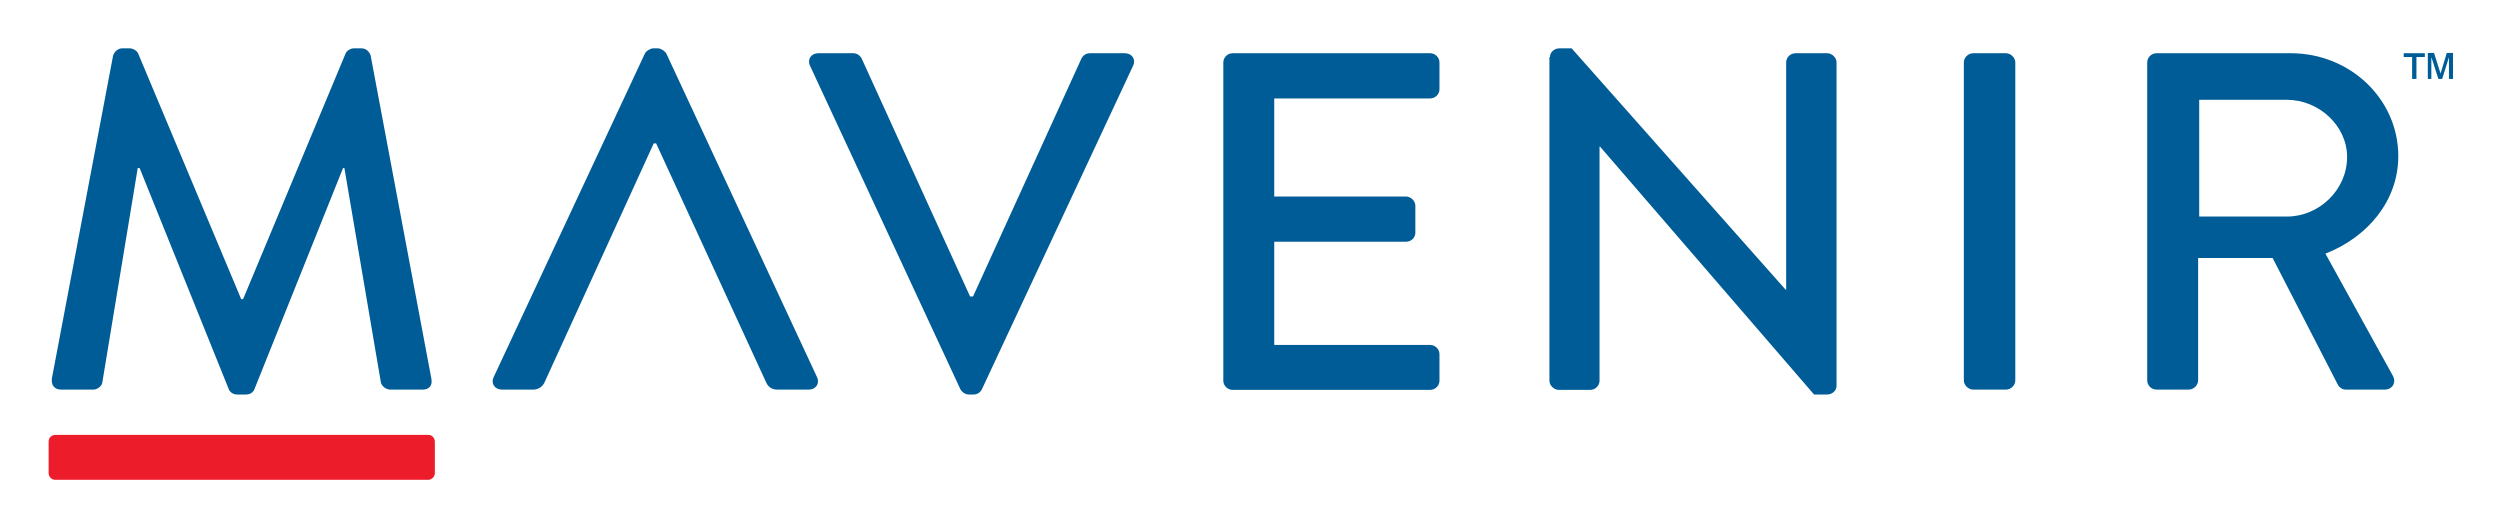
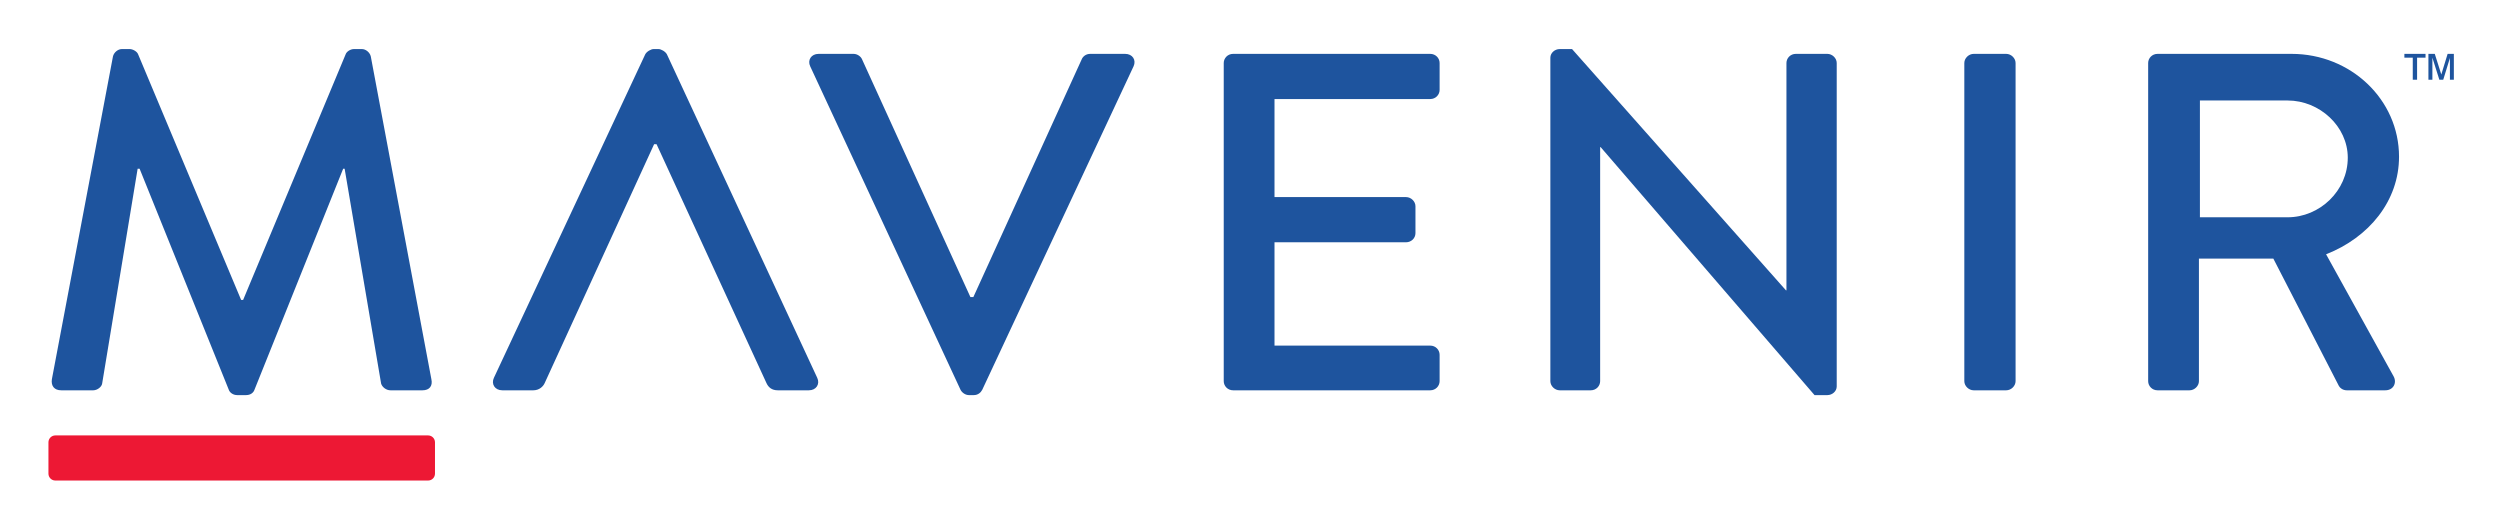
- <svg xmlns="http://www.w3.org/2000/svg" role="img" viewBox="60.25 83.75 923.00 194.50">
-   <style>svg {enable-background:new 0 0 1044.1 362.5}</style>
-   <style>.st1{fill:#005c97}</style>
-   <path fill="#ed1c2b" d="M218.3 260.9H80.7c-1.4 0-2.5-1.1-2.5-2.5v-11.6c0-1.4 1.1-2.5 2.5-2.5h137.6c1.4 0 2.5 1.1 2.5 2.5v11.6c0 1.3-1.1 2.5-2.5 2.5z" />
-   <path d="M261.3 224.9c-.5 1.2-2 2.7-4.2 2.7h-11.5c-2.7 0-4.2-2.3-3.1-4.6l55.8-119.4c.5-1.1 2.2-2 3.1-2h1.8c.9 0 2.5.9 3.1 2L361.9 223c1.1 2.3-.4 4.6-3.1 4.6h-11.5c-2.2 0-3.5-1.1-4.2-2.7l-40.6-88.2h-.9l-40.3 88.2zM102 104.3c.4-1.4 1.8-2.7 3.3-2.7h2.9c1.1 0 2.7.9 3.1 2l38 90.6h.7l37.8-90.6c.4-1.1 1.8-2 3.1-2h2.9c1.5 0 2.9 1.2 3.3 2.7l22.4 119.2c.5 2.5-.7 4.1-3.3 4.1h-11.8c-1.6 0-3.1-1.2-3.5-2.5l-13.5-79.3h-.5l-32.7 81.6c-.4 1.1-1.5 2-3.1 2h-3.3c-1.5 0-2.7-.9-3.1-2l-32.9-81.6h-.7L98 225.1c-.2 1.2-1.8 2.5-3.3 2.5H82.9c-2.5 0-3.8-1.6-3.5-4.1L102 104.3zm257.3 3.7c-1.1-2.3.4-4.6 3.1-4.6h12.9c1.5 0 2.7 1.1 3.1 2l40 87.8h1.1l40-87.8c.4-.9 1.5-2 3.1-2h12.9c2.7 0 4.2 2.3 3.1 4.6l-55.8 119.4c-.5 1.1-1.6 2-3.1 2h-1.8c-1.3 0-2.5-.9-3.1-2L359.3 108zm152.6-1.2c0-1.8 1.5-3.4 3.5-3.4h72.8c2 0 3.5 1.6 3.5 3.4v9.9c0 1.8-1.5 3.4-3.5 3.4h-57.5v36.2h48.6c1.8 0 3.5 1.6 3.5 3.4v9.9c0 2-1.6 3.4-3.5 3.4h-48.6v38.1h57.5c2 0 3.5 1.6 3.5 3.4v9.8c0 1.8-1.5 3.4-3.5 3.4h-72.8c-2 0-3.5-1.6-3.5-3.4V106.8zm120.6-2c0-1.8 1.6-3.2 3.5-3.2h4.5l79 89.1h.2v-83.9c0-1.8 1.5-3.4 3.5-3.4h11.6c1.8 0 3.5 1.6 3.5 3.4v119.4c0 1.8-1.6 3.2-3.5 3.2H730l-79-91.5h-.2v86.4c0 1.8-1.5 3.4-3.5 3.4h-11.5c-1.8 0-3.5-1.6-3.5-3.4V104.8zm152.8 2c0-1.8 1.6-3.4 3.5-3.4h12c1.8 0 3.5 1.6 3.5 3.4v117.4c0 1.8-1.6 3.4-3.5 3.4h-12c-1.8 0-3.5-1.6-3.5-3.4V106.8zm133.5 70.6c15.8-6.2 26.9-19.7 26.9-36 0-21.1-17.8-38-39.7-38h-49.5c-2 0-3.5 1.6-3.5 3.4v117.4c0 1.8 1.5 3.4 3.5 3.4h11.8c1.8 0 3.5-1.6 3.5-3.4V179h27.5l24.2 47c.4.7 1.5 1.6 2.9 1.6h14.2c3.1 0 4.4-2.8 3.1-5.1l-24.9-45.1zm-46.6-13.7v-43.1h32.4c11.8 0 22.2 9.6 22.2 21.1 0 12.2-10.4 22-22.2 22h-32.4z" class="st1" />
-   <path d="M950.8 112.9v-8.1h-3.1v-1.4h7.8v1.4h-3.1v8.1h-1.6zm5.8 0v-9.6h2.3l2.4 7.6 2.3-7.6h2.3v9.6h-1.5v-8l-2.5 8h-1.4l-2.6-8.1v8.1h-1.3z" class="st1" />
+ <svg xmlns="http://www.w3.org/2000/svg" role="img" viewBox="80.34 111.34 1230.32 259.32">
+   <defs>
+     <clipPath id="a" clipPathUnits="userSpaceOnUse">
+       <path d="M0 362.483h1044.1V0H0z" />
+     </clipPath>
+   </defs>
+   <g clip-path="url(#a)" transform="matrix(1.33333 0 0 -1.33333 0 483.31)">
+     <path fill="#ed1834" fill-opacity="1" fill-rule="nonzero" stroke="none" d="M218.266 101.614H80.679c-1.404 0-2.543 1.138-2.543 2.542v11.567c0 1.405 1.139 2.543 2.543 2.543h137.587c1.403 0 2.542-1.138 2.542-2.543v-11.567c0-1.404-1.139-2.542-2.542-2.542" />
+     <path fill="#1e549e" fill-opacity="1" fill-rule="nonzero" stroke="none" d="M872.236 198.78v43.107h32.382c11.824 0 22.193-9.58 22.193-21.11 0-12.24-10.369-21.997-22.193-21.997zm46.57-13.659c15.827 6.209 26.924 19.69 26.924 36.011 0 21.11-17.827 37.962-39.657 37.962h-49.482c-2.001 0-3.456-1.596-3.456-3.37V138.288c0-1.774 1.455-3.37 3.456-3.37h11.826c1.818 0 3.456 1.596 3.456 3.37v45.236h27.468l24.196-47.01c.364-.71 1.455-1.596 2.91-1.596h14.19c3.092 0 4.366 2.838 3.092 5.143z" />
+     <path fill="#1e549e" fill-opacity="1" fill-rule="nonzero" stroke="none" d="M306.41 258.918c-.547 1.064-2.184 1.951-3.093 1.951h-1.819c-.909 0-2.548-.887-3.093-1.951L242.556 139.53c-1.09-2.306.365-4.612 3.093-4.612h11.461c2.183 0 3.639 1.419 4.184 2.661l40.386 88.165h.91l40.566-88.165c.728-1.598 2.001-2.661 4.184-2.661h11.462c2.728 0 4.183 2.306 3.091 4.612z" />
+     <path fill="#1e549e" fill-opacity="1" fill-rule="nonzero" stroke="none" d="M197.102 258.208c-.363 1.419-1.819 2.661-3.273 2.661h-2.912c-1.273 0-2.728-.887-3.092-1.951l-37.838-90.65h-.728l-38.02 90.65c-.365 1.064-2.001 1.951-3.093 1.951h-2.911c-1.455 0-2.91-1.242-3.274-2.661L79.404 138.997c-.365-2.482.909-4.079 3.456-4.079h11.824c1.456 0 3.093 1.241 3.274 2.483l13.098 79.296h.728l32.926-81.602c.365-1.065 1.638-1.951 3.093-1.951h3.275c1.637 0 2.728.886 3.092 1.951l32.745 81.602h.545l13.463-79.296c.364-1.242 1.819-2.483 3.456-2.483h11.825c2.546 0 3.82 1.597 3.274 4.079z" />
+     <path fill="#1e549e" fill-opacity="1" fill-rule="nonzero" stroke="none" d="M475.549 259.095h-12.916c-1.638 0-2.729-1.064-3.093-1.951l-40.021-87.812h-1.092l-40.021 87.812c-.364.887-1.637 1.951-3.092 1.951h-12.916c-2.729 0-4.185-2.306-3.093-4.612l55.484-119.388c.546-1.064 1.82-1.951 3.093-1.951h1.819c1.454 0 2.546.887 3.093 1.951l55.848 119.388c1.092 2.306-.364 4.612-3.093 4.612" />
+     <path fill="#1e549e" fill-opacity="1" fill-rule="nonzero" stroke="none" d="M588.155 259.095h-72.767c-2.001 0-3.456-1.597-3.456-3.37V138.288c0-1.773 1.455-3.37 3.456-3.37h72.767c2.001 0 3.457 1.597 3.457 3.37v9.757c0 1.774-1.456 3.37-3.457 3.37H530.67v38.141h48.571c1.819 0 3.457 1.419 3.457 3.371v9.934c0 1.774-1.638 3.371-3.457 3.371H530.67v36.188h57.485c2.001 0 3.457 1.597 3.457 3.37v9.935c0 1.773-1.456 3.37-3.457 3.37" />
+     <path fill="#1e549e" fill-opacity="1" fill-rule="nonzero" stroke="none" d="M734.726 259.095h-11.643c-2.002 0-3.457-1.597-3.457-3.37v-83.908h-.181l-78.951 89.052h-4.548c-1.82 0-3.456-1.419-3.456-3.193V138.288c0-1.773 1.636-3.37 3.456-3.37h11.46c2.002 0 3.457 1.597 3.457 3.37v86.392h.181l78.952-91.536h4.73c1.819 0 3.456 1.419 3.456 3.193v119.388c0 1.773-1.637 3.37-3.456 3.37" />
+     <path fill="#1e549e" fill-opacity="1" fill-rule="nonzero" stroke="none" d="M800.743 259.095h-12.007c-1.819 0-3.456-1.597-3.456-3.37V138.288c0-1.773 1.637-3.37 3.456-3.37h12.007c1.819 0 3.456 1.597 3.456 3.37v117.437c0 1.773-1.637 3.37-3.456 3.37" />
+     <path fill="#1e549e" fill-opacity="1" fill-rule="nonzero" stroke="none" d="M956.577 249.555v9.551h2.344l2.414-7.629 2.332 7.629h2.297v-9.551h-1.453v8.016l-2.461-8.016h-1.442l-2.566 8.133v-8.133zm-5.777 0v8.133h-3.094v1.418h7.805v-1.418h-3.118v-8.133z" />
+   </g>
</svg>
